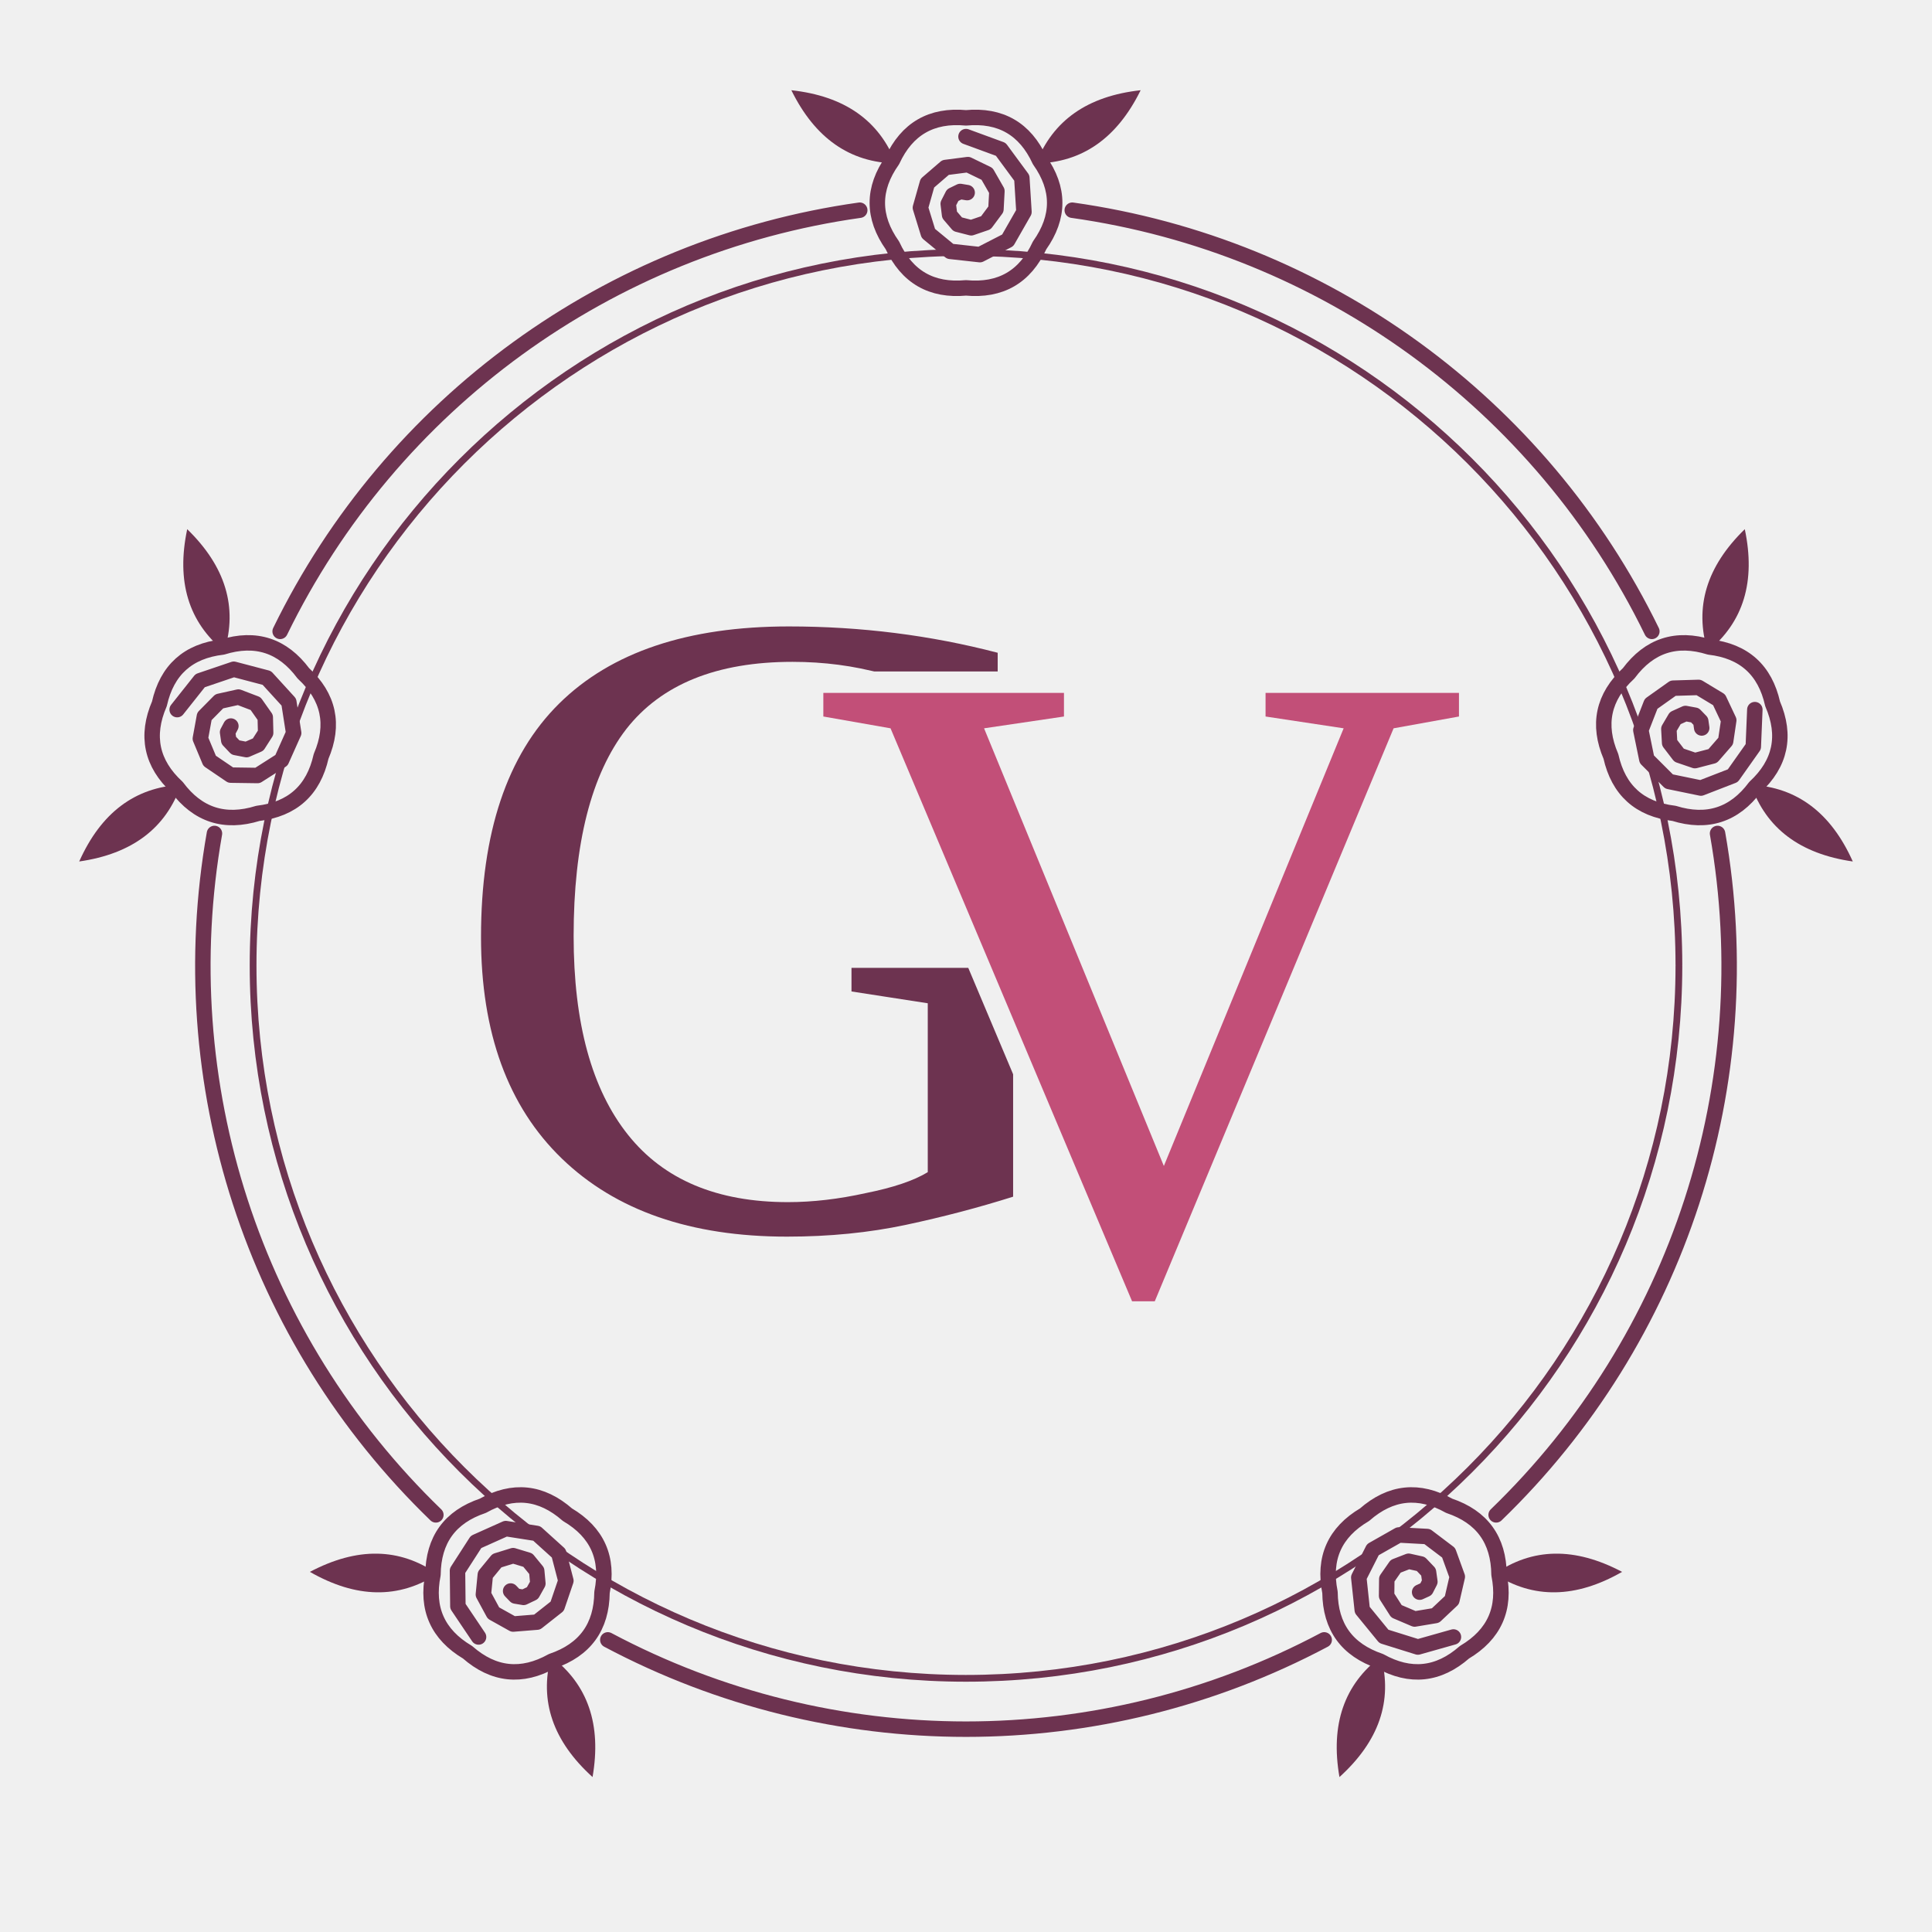
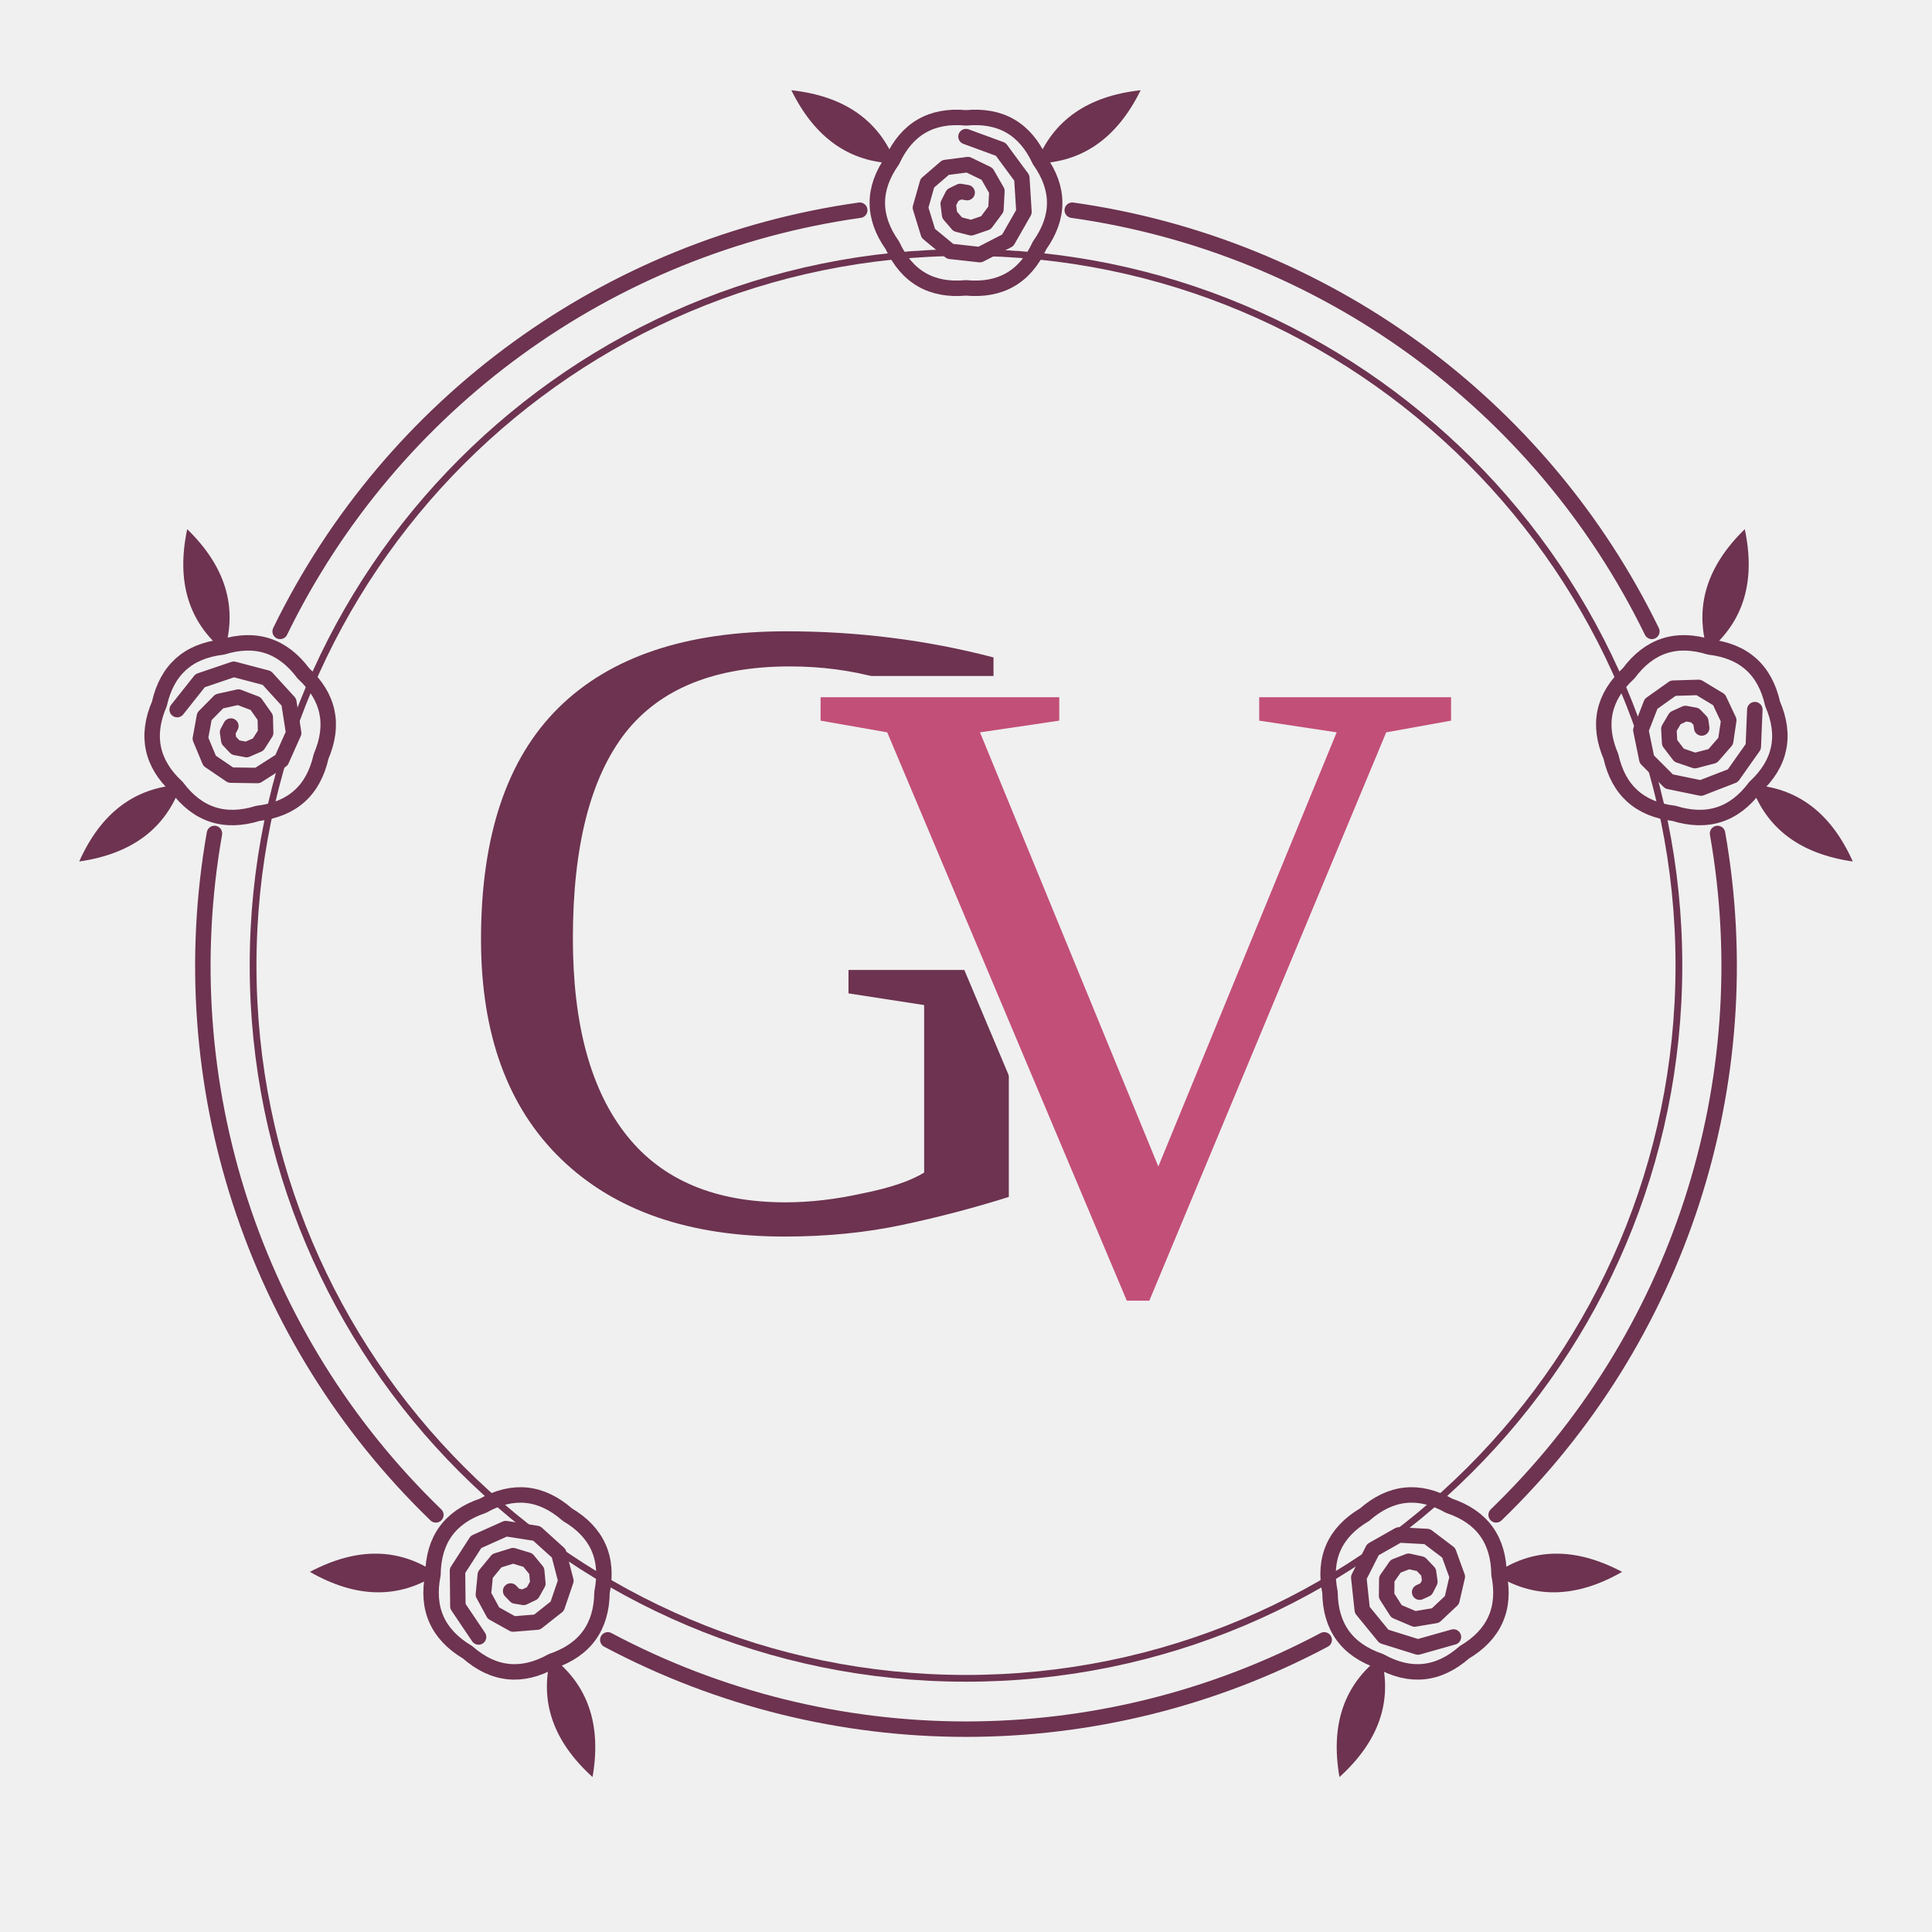
<svg xmlns="http://www.w3.org/2000/svg" viewBox="0 0 1000 1000" width="512" height="512" role="img">
  <svg x="0" y="0" width="1000" height="1000" viewBox="0 0 1000 1000" preserveAspectRatio="xMidYMid meet">
    <g fill="#6d3350" color="#6d3350">
      <path d="M555 108.8A395 395 0 0 1 855 326.8M500 61Q526.8 58.5 538.1 83Q553.7 105 538.1 127Q526.8 151.5 500 149Q473.2 151.5 461.9 127Q446.3 105 461.9 83Q473.2 58.5 500 61ZM500 70.7L518 77.3L528.9 92.1L530 109.7L521.6 124.4L507.2 131.8L491.8 130.1L480.5 120.8L476.4 107.5L480 94.8L489.4 86.7L501 85.2L510.9 90L516 98.9L515.5 108.3L510.3 115.3L502.7 117.9L495.7 116.1L491.5 111.2L490.8 105.5L493.1 101L497 99.1L500.6 99.7M889 431.4A395 395 0 0 1 774.4 784.1M917.5 364.3Q928.2 389.1 908.4 407.4Q892.3 429 866.5 421Q839.7 417.8 833.8 391.5Q823.2 366.8 843 348.5Q859.1 326.9 884.8 334.9Q911.6 338 917.5 364.3ZM908.3 367.3L907.5 386.5L896.9 401.5L880.4 407.9L863.9 404.5L852.4 393L849.3 377.9L854.6 364.3L866 356.2L879.2 355.8L889.8 362.2L894.8 372.8L893.2 383.6L886.5 391.3L877.3 393.7L869.1 390.9L864.2 384.5L863.8 377.3L867.1 371.7L872.4 369.3L877.3 370.2L880.3 373.3L880.8 376.8M685.4 848.8A395 395 0 0 1 314.6 848.8M758 855.2Q737.8 872.9 714.3 859.8Q688.7 851.1 688.4 824.2Q683.1 797.7 706.3 784Q726.6 766.2 750.1 779.4Q775.6 788 775.9 815Q781.2 841.4 758 855.2ZM752.3 847.3L733.9 852.5L716.3 847L705.1 833.3L703.3 816.5L710.6 802.1L724 794.5L738.7 795.3L749.8 803.7L754.3 816.1L751.5 828.2L743 836.2L732.2 838L722.8 834L717.7 826L717.8 817.3L722.4 810.7L729.1 808.1L735.4 809.5L739.4 813.7L740.1 818.7L738.1 822.6L734.8 824.1M225.6 784.1A395 395 0 0 1 111 431.4M242 855.2Q218.8 841.4 224.1 815Q224.4 788 249.9 779.4Q273.4 766.2 293.7 784Q316.9 797.7 311.6 824.2Q311.3 851.1 285.7 859.8Q262.2 872.9 242 855.2ZM247.7 847.3L237 831.4L236.8 813L246.4 798.1L261.8 791.2L277.8 793.7L289.2 804L292.9 818.2L288.4 831.4L278 839.6L265.6 840.6L255.4 834.9L250.2 825.3L251.2 815.1L257.2 807.8L265.6 805.2L273.2 807.5L277.8 813.1L278.4 819.6L275.6 824.6L271 826.8L266.8 826.1L264.3 823.5M145 326.8A395 395 0 0 1 445 108.8M82.5 364.3Q88.4 338 115.2 334.9Q140.9 326.9 157 348.5Q176.8 366.8 166.2 391.5Q160.3 417.8 133.5 421Q107.7 429 91.6 407.4Q71.8 389.1 82.5 364.3ZM91.7 367.3L103.6 352.3L121 346.4L138.1 350.9L149.5 363.4L152 379.4L145.7 393.5L133.3 401.4L119.4 401.2L108.5 393.8L103.7 382.3L105.8 370.8L113.5 363L123.4 360.8L132.3 364.2L137.3 371.3L137.5 379.3L133.6 385.4L127.6 388L121.9 386.9L118.4 383.2L117.8 379L119.5 375.8" fill="none" stroke="#6d3350" stroke-width="8" stroke-linecap="round" stroke-linejoin="round" />
      <path d="M869 500A369 369 0 1 1 869 499.4" fill="none" stroke="#6d3350" stroke-width="3.5" stroke-linecap="round" stroke-linejoin="round" />
      <path d="M463.7 84.6Q427.9 83.9 409.6 46.7Q450.8 51.2 463.7 84.6ZM536.3 84.6Q549.2 51.2 590.4 46.7Q572.1 83.9 536.3 84.6ZM883.9 337.1Q873.4 302.8 903.1 273.9Q911.7 314.5 883.9 337.1ZM906.3 406.2Q942.1 408.1 959 445.9Q918 440 906.3 406.2ZM773.6 814.7Q802.9 794.2 839.6 813.6Q803.6 834.2 773.6 814.7ZM714.8 857.4Q724 892 693.3 919.8Q686.2 879 714.8 857.4ZM285.2 857.4Q313.8 879 306.7 919.8Q276 892 285.2 857.4ZM226.4 814.7Q196.4 834.2 160.4 813.6Q197.1 794.2 226.4 814.7ZM93.7 406.2Q82 440 41 445.9Q57.9 408.1 93.7 406.2ZM116.1 337.1Q88.3 314.5 96.9 273.9Q126.6 302.8 116.1 337.1Z" fill="#6d3350" />
    </g>
  </svg>
-   <g transform="translate(248.97 635.38) scale(0.47)">
+   <g transform="translate(248.97 635.38) scale(0.4662)">
    <defs>
      <mask id="monogram-gap" maskUnits="userSpaceOnUse" x="-1000" y="-1000" width="4000" height="4000">
        <rect x="-1000" y="-1000" width="4000" height="4000" fill="#fff" />
        <path transform="translate(407 66.2) scale(1)" d="M711 -655L711 -629L639 -616L376 15L351 15L85 -616L11 -629L11 -655L276 -655L276 -629L188 -616L386 -134L584 -616L498 -629L498 -655L711 -655Z" stroke="#000" stroke-width="47.19" stroke-linejoin="round" />
      </mask>
    </defs>
    <path transform="translate(-41 0) scale(1)" d="M627 -34Q570 -16 509 -3Q448 10 378 10Q219 10 130 -76Q41 -162 41 -320Q41 -492 127 -577Q213 -662 380 -662Q499 -662 610 -633L610 -492L577 -492L564 -573Q530 -597 483 -610Q436 -623 384 -623Q259 -623 201 -549Q143 -474 143 -321Q143 -177 203 -102Q262 -28 379 -28Q420 -28 465 -38Q510 -47 533 -61L533 -247L449 -260L449 -286L691 -286L691 -260L627 -247L627 -34Z" fill="#6d3350" mask="url(#monogram-gap)" />
    <path transform="translate(366 66.2) scale(1)" d="M711 -655L711 -629L639 -616L376 15L351 15L85 -616L11 -629L11 -655L276 -655L276 -629L188 -616L386 -134L584 -616L498 -629L498 -655L711 -655Z" fill="#c24f78" />
  </g>
</svg>
